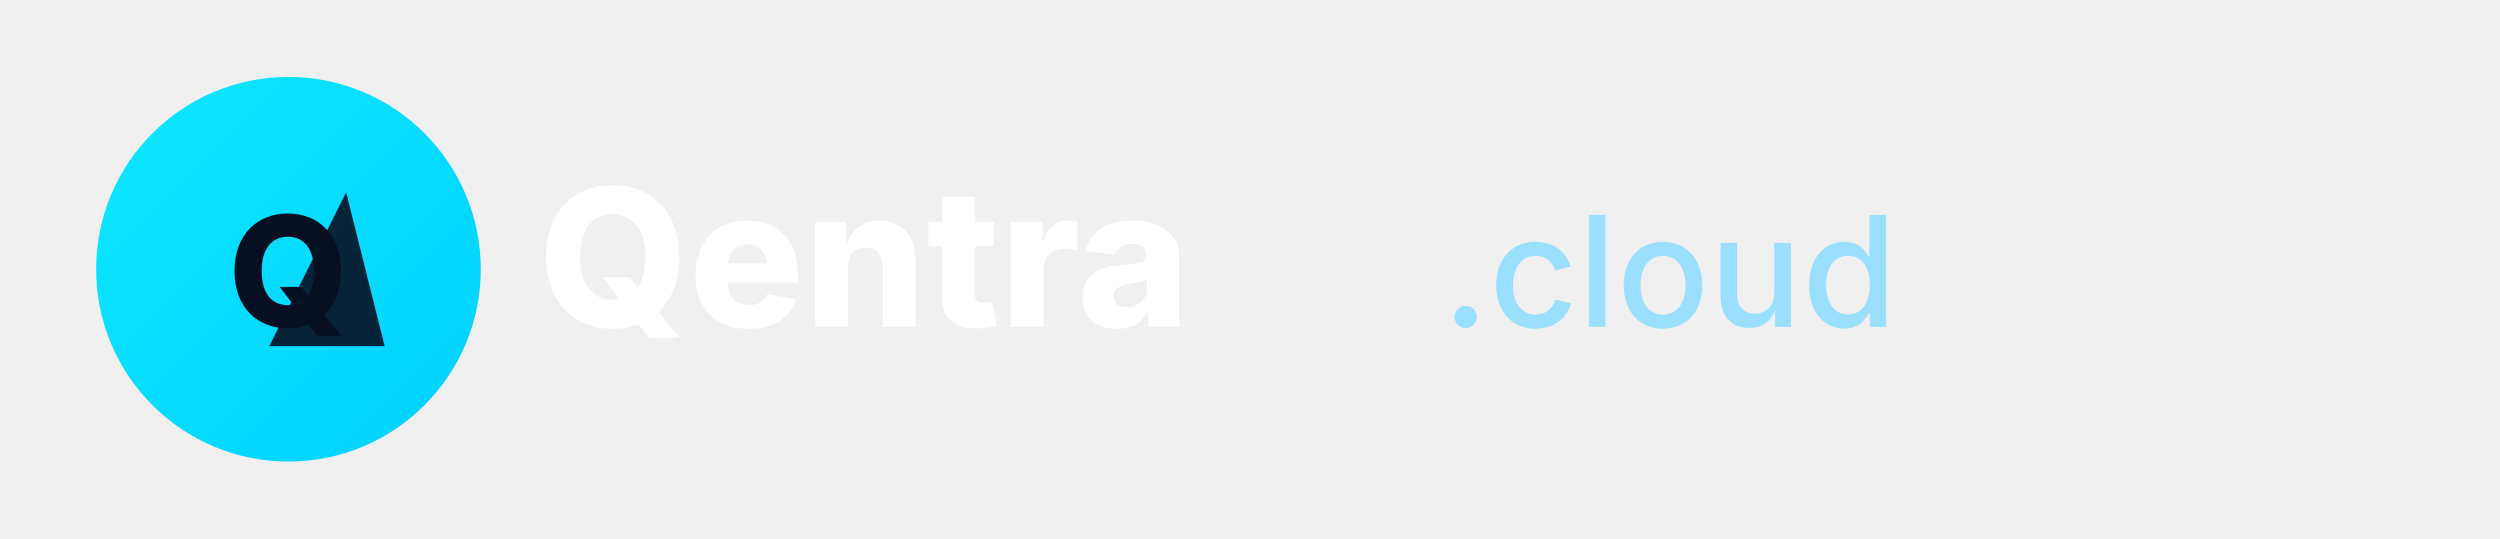
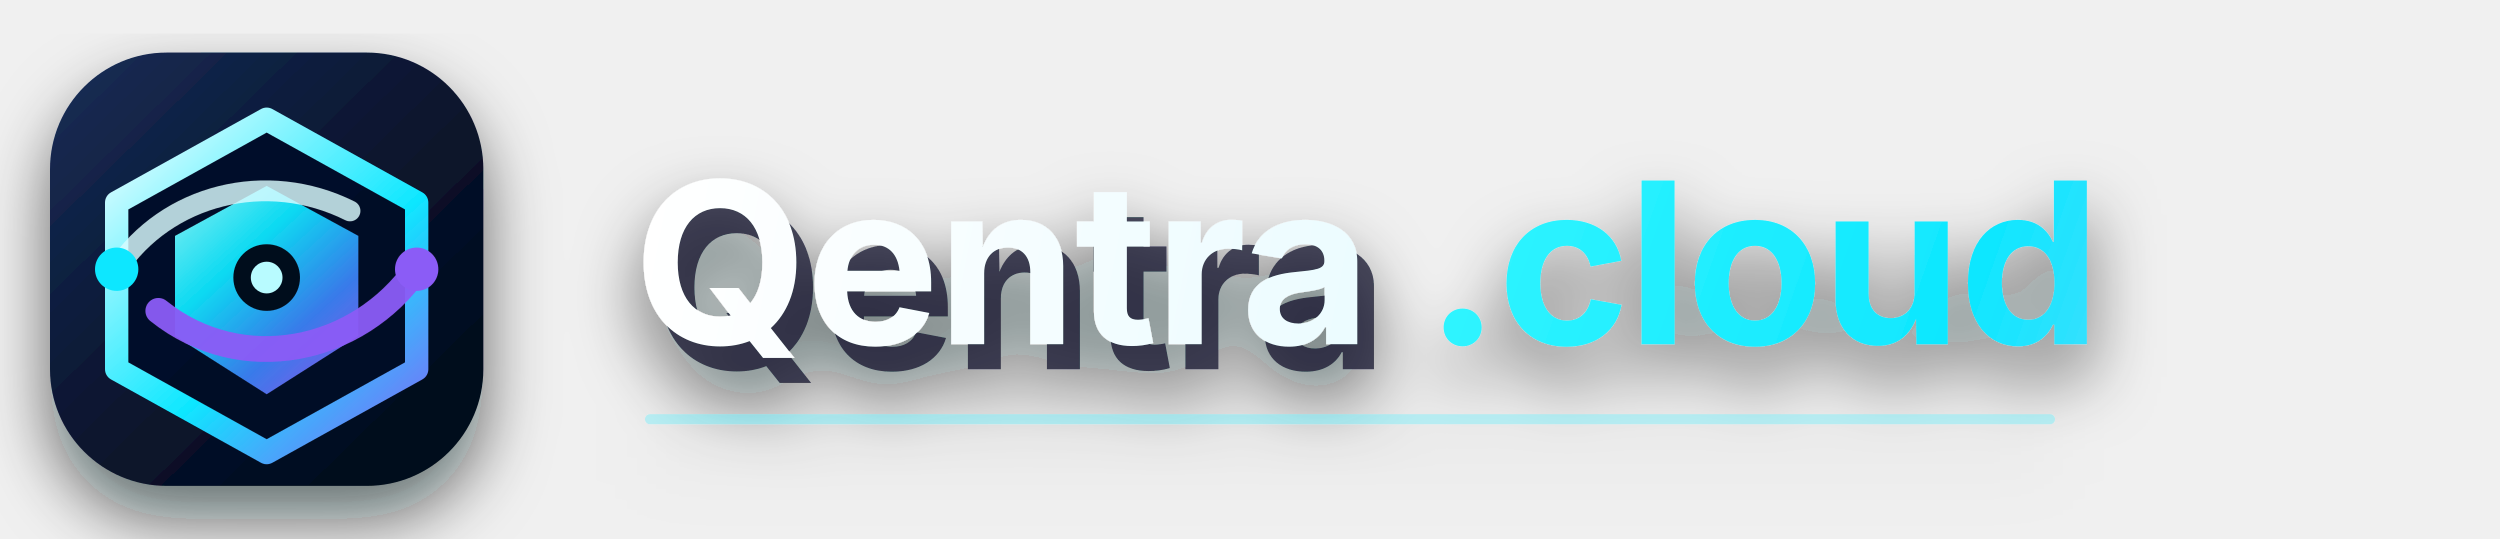
- <svg xmlns="http://www.w3.org/2000/svg" width="260" height="56" viewBox="0 0 260 56" fill="none">
+ <svg xmlns="http://www.w3.org/2000/svg" width="260" height="56" viewBox="0 0 300 64" fill="none">
  <defs>
-     <linearGradient id="grad" x1="0" x2="1" y1="0" y2="1">
-       <stop offset="0" stop-color="#0ee7ff" />
-       <stop offset="1" stop-color="#00d1ff" />
+     <linearGradient id="tile" x1="8" y1="8" x2="56" y2="57" gradientUnits="userSpaceOnUse">
+       <stop offset="0" stop-color="#172c55" />
+       <stop offset="0.48" stop-color="#08152f" />
+       <stop offset="1" stop-color="#030817" />
    </linearGradient>
+     <linearGradient id="edge" x1="14" y1="12" x2="52" y2="54" gradientUnits="userSpaceOnUse">
+       <stop offset="0" stop-color="#ffffff" />
+       <stop offset="0.22" stop-color="#9df7ff" />
+       <stop offset="0.58" stop-color="#0ee7ff" />
+       <stop offset="1" stop-color="#8b5cf6" />
+     </linearGradient>
+     <linearGradient id="core" x1="22" y1="20" x2="44" y2="44" gradientUnits="userSpaceOnUse">
+       <stop offset="0" stop-color="#9dffff" />
+       <stop offset="0.38" stop-color="#0ee7ff" />
+       <stop offset="0.72" stop-color="#3b82f6" />
+       <stop offset="1" stop-color="#8b5cf6" />
+     </linearGradient>
+     <linearGradient id="text-main" x1="80" y1="12" x2="265" y2="48" gradientUnits="userSpaceOnUse">
+       <stop offset="0" stop-color="#ffffff" />
+       <stop offset="0.55" stop-color="#e8fbff" />
+       <stop offset="1" stop-color="#9df7ff" />
+     </linearGradient>
+     <linearGradient id="text-cloud" x1="178" y1="12" x2="280" y2="48" gradientUnits="userSpaceOnUse">
+       <stop offset="0" stop-color="#32f5ff" />
+       <stop offset="0.58" stop-color="#0ee7ff" />
+       <stop offset="1" stop-color="#7dd3fc" />
+     </linearGradient>
+     <filter id="shadow" x="-16" y="-14" width="330" height="100" color-interpolation-filters="sRGB">
+       <feDropShadow dx="0" dy="4" stdDeviation="4" flood-color="#000814" flood-opacity="0.58" />
+     </filter>
  </defs>
-   <rect width="260" height="56" rx="8" fill="transparent" />
-   <g transform="translate(10,8)">
-     <circle cx="20" cy="20" r="20" fill="url(#grad)" />
-     <path d="M26 12 L18 28 L30 28 Z" fill="#071023" opacity="0.9" />
-     <text x="20" y="26" text-anchor="middle" font-family="Inter, Arial, sans-serif" font-weight="800" font-size="16" fill="#071023">Q</text>
+   <rect width="300" height="64" fill="transparent" />
+   <g filter="url(#shadow)">
+     <rect x="6" y="6" width="52" height="52" rx="14" fill="url(#tile)" />
+     <path d="M32 14L50 24V44L32 54L14 44V24L32 14Z" fill="#061028" fill-opacity="0.9" stroke="url(#edge)" stroke-width="2.8" stroke-linejoin="round" />
+     <path d="M32 22L43 28V40L32 47L21 40V28L32 22Z" fill="url(#core)" opacity="0.94" />
+     <path d="M14 32C20 23 32 20 42 25" stroke="#d9fbff" stroke-opacity="0.82" stroke-width="2.5" stroke-linecap="round" />
+     <path d="M50 32C43 42 29 45 19 37" stroke="#8b5cf6" stroke-opacity="0.95" stroke-width="3.1" stroke-linecap="round" />
+     <circle cx="32" cy="33" r="4" fill="#04101f" />
+     <circle cx="32" cy="33" r="1.9" fill="#b8fbff" />
+     <circle cx="14" cy="32" r="2.6" fill="#0ee7ff" />
+     <circle cx="50" cy="32" r="2.6" fill="#8b5cf6" />
+     <text x="76" y="41" font-family="Space Grotesk, Sora, Inter, Arial, sans-serif" font-weight="700" font-size="27" letter-spacing="-0.3" fill="#071126" opacity="0.72" transform="translate(2 3)">Qentra</text>
+     <text x="76" y="41" font-family="Space Grotesk, Sora, Inter, Arial, sans-serif" font-weight="700" font-size="27" letter-spacing="-0.3" fill="url(#text-main)">Qentra</text>
+     <text x="171" y="41" font-family="Space Grotesk, Sora, Inter, Arial, sans-serif" font-weight="700" font-size="27" letter-spacing="-0.3" fill="url(#text-cloud)">.cloud</text>
+     <path d="M78 50H246" stroke="#0ee7ff" stroke-opacity="0.22" stroke-width="1.2" stroke-linecap="round" />
  </g>
-   <text x="56" y="34" font-family="Inter, Arial, sans-serif" font-weight="800" font-size="20" fill="#FFFFFF">Qentra</text>
-   <text x="150" y="34" font-family="Inter, Arial, sans-serif" font-weight="500" font-size="16" fill="#9bdfff">.cloud</text>
</svg>
